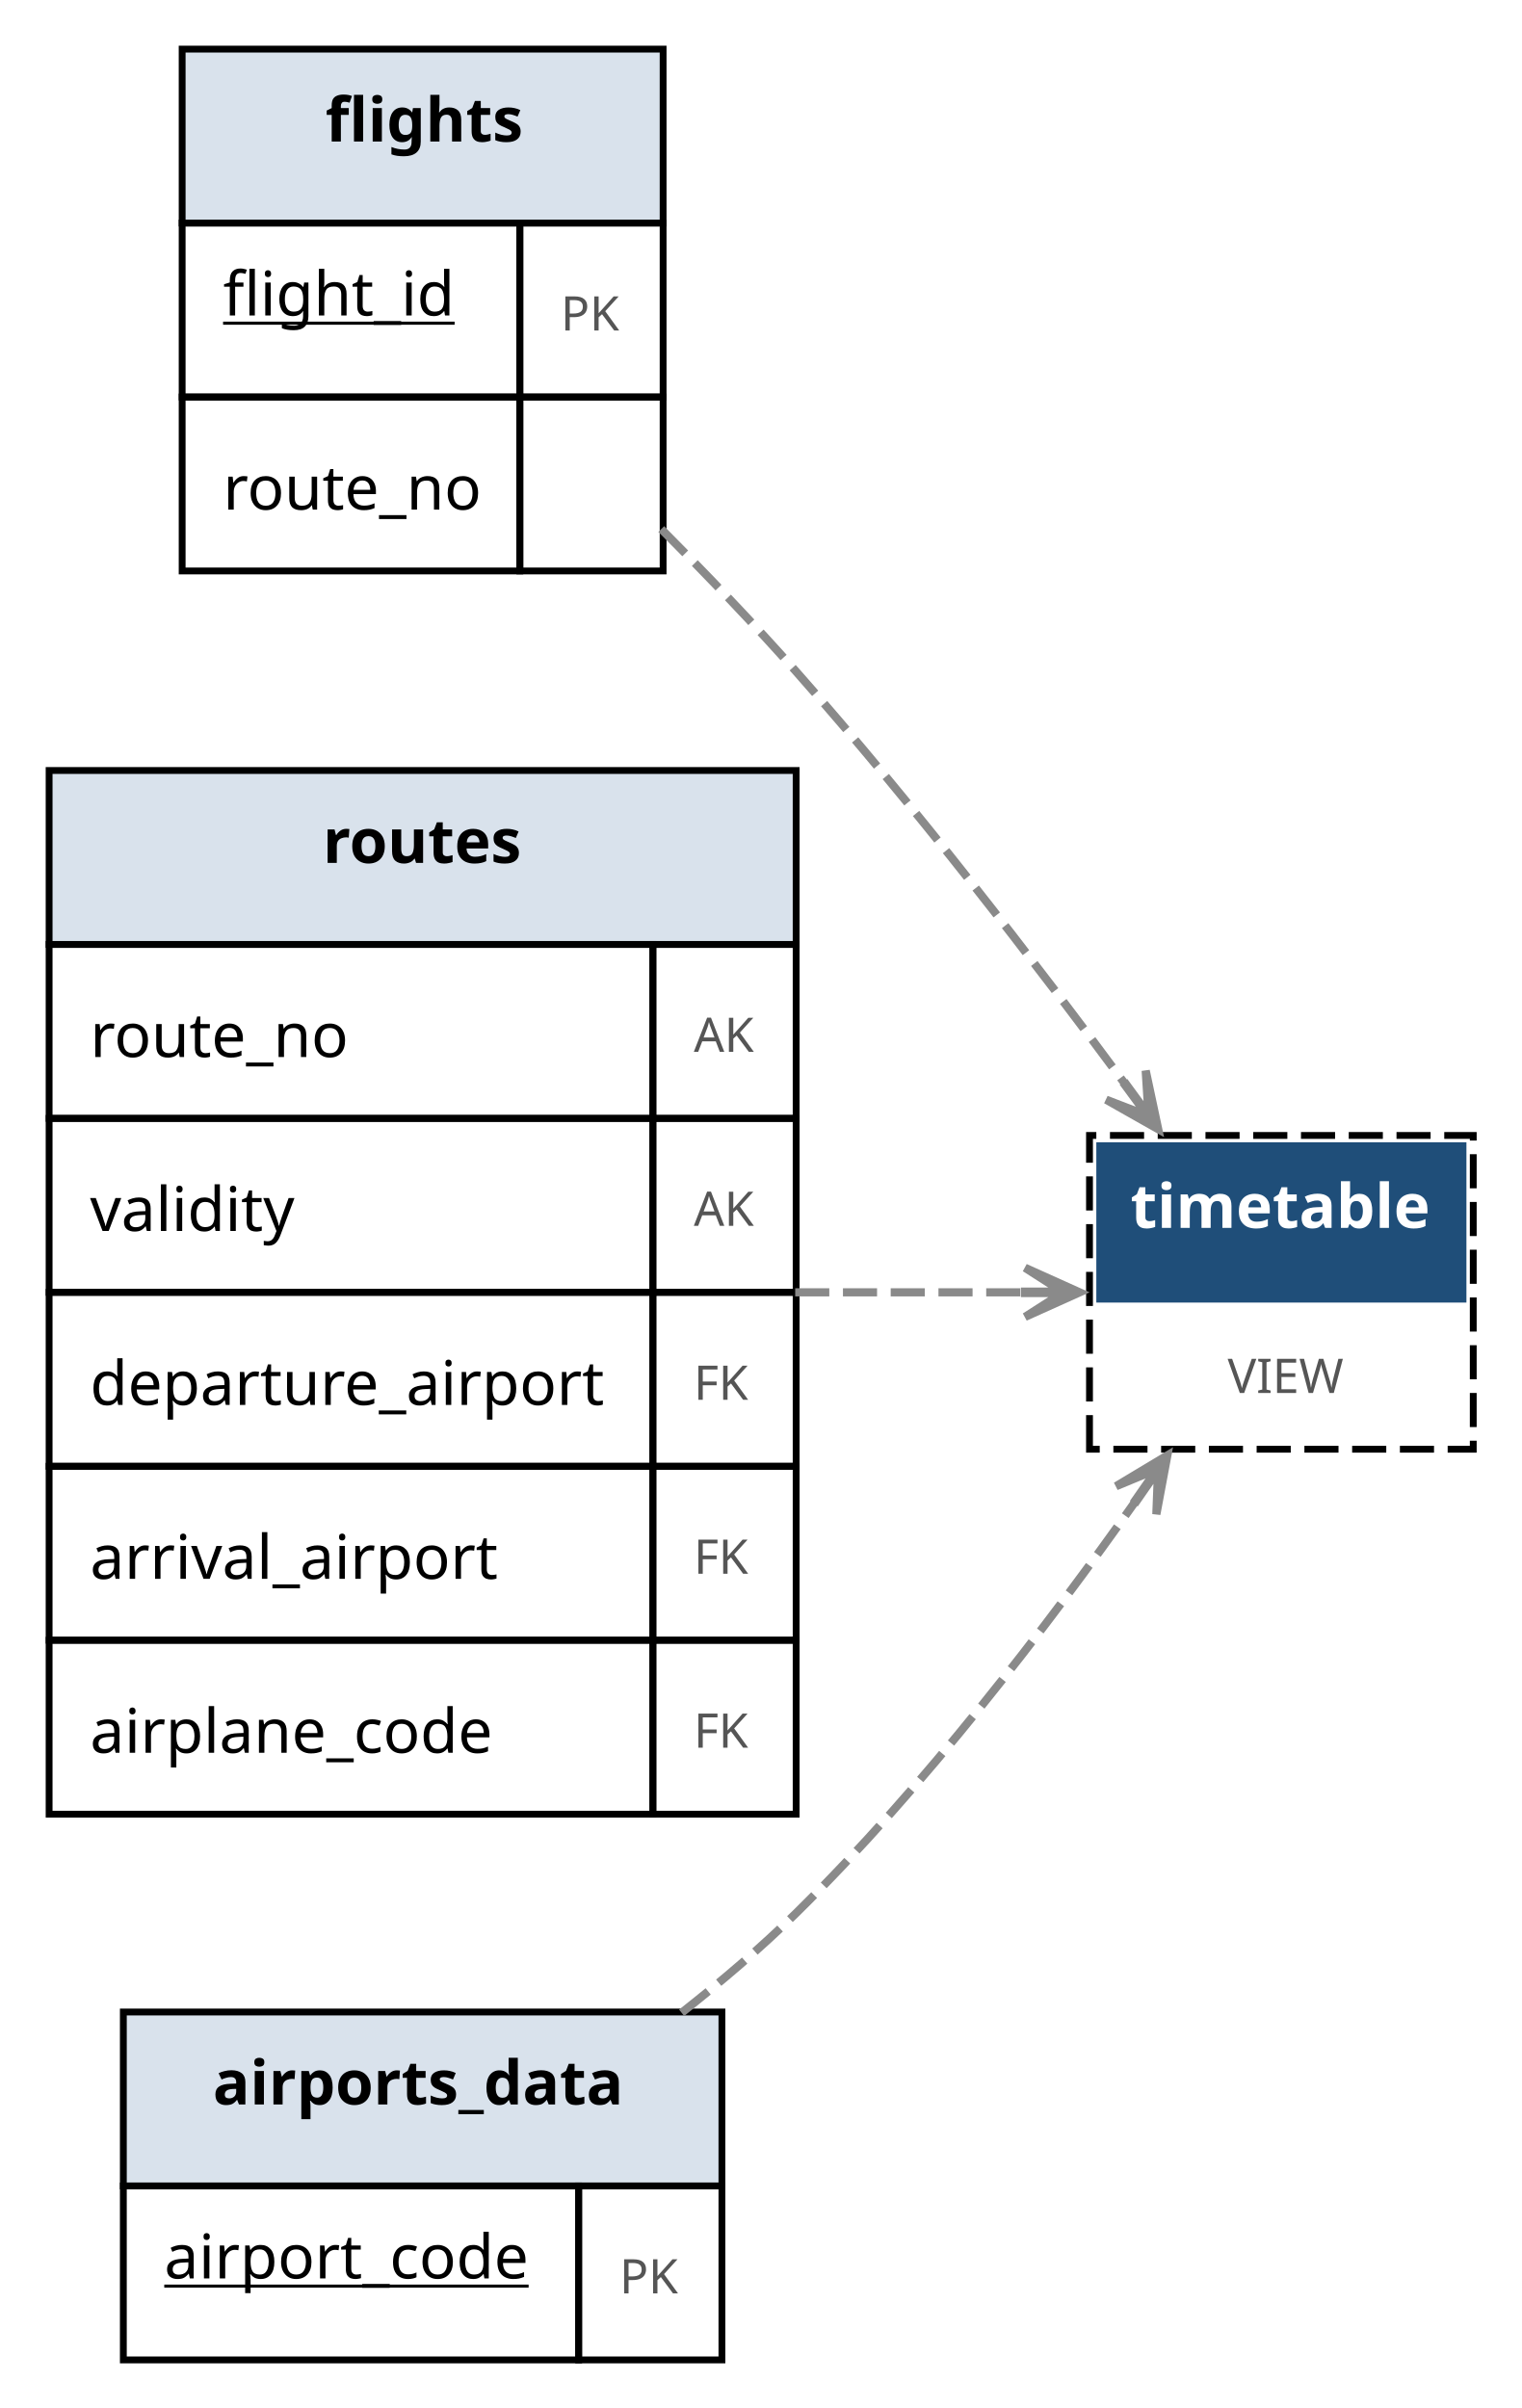
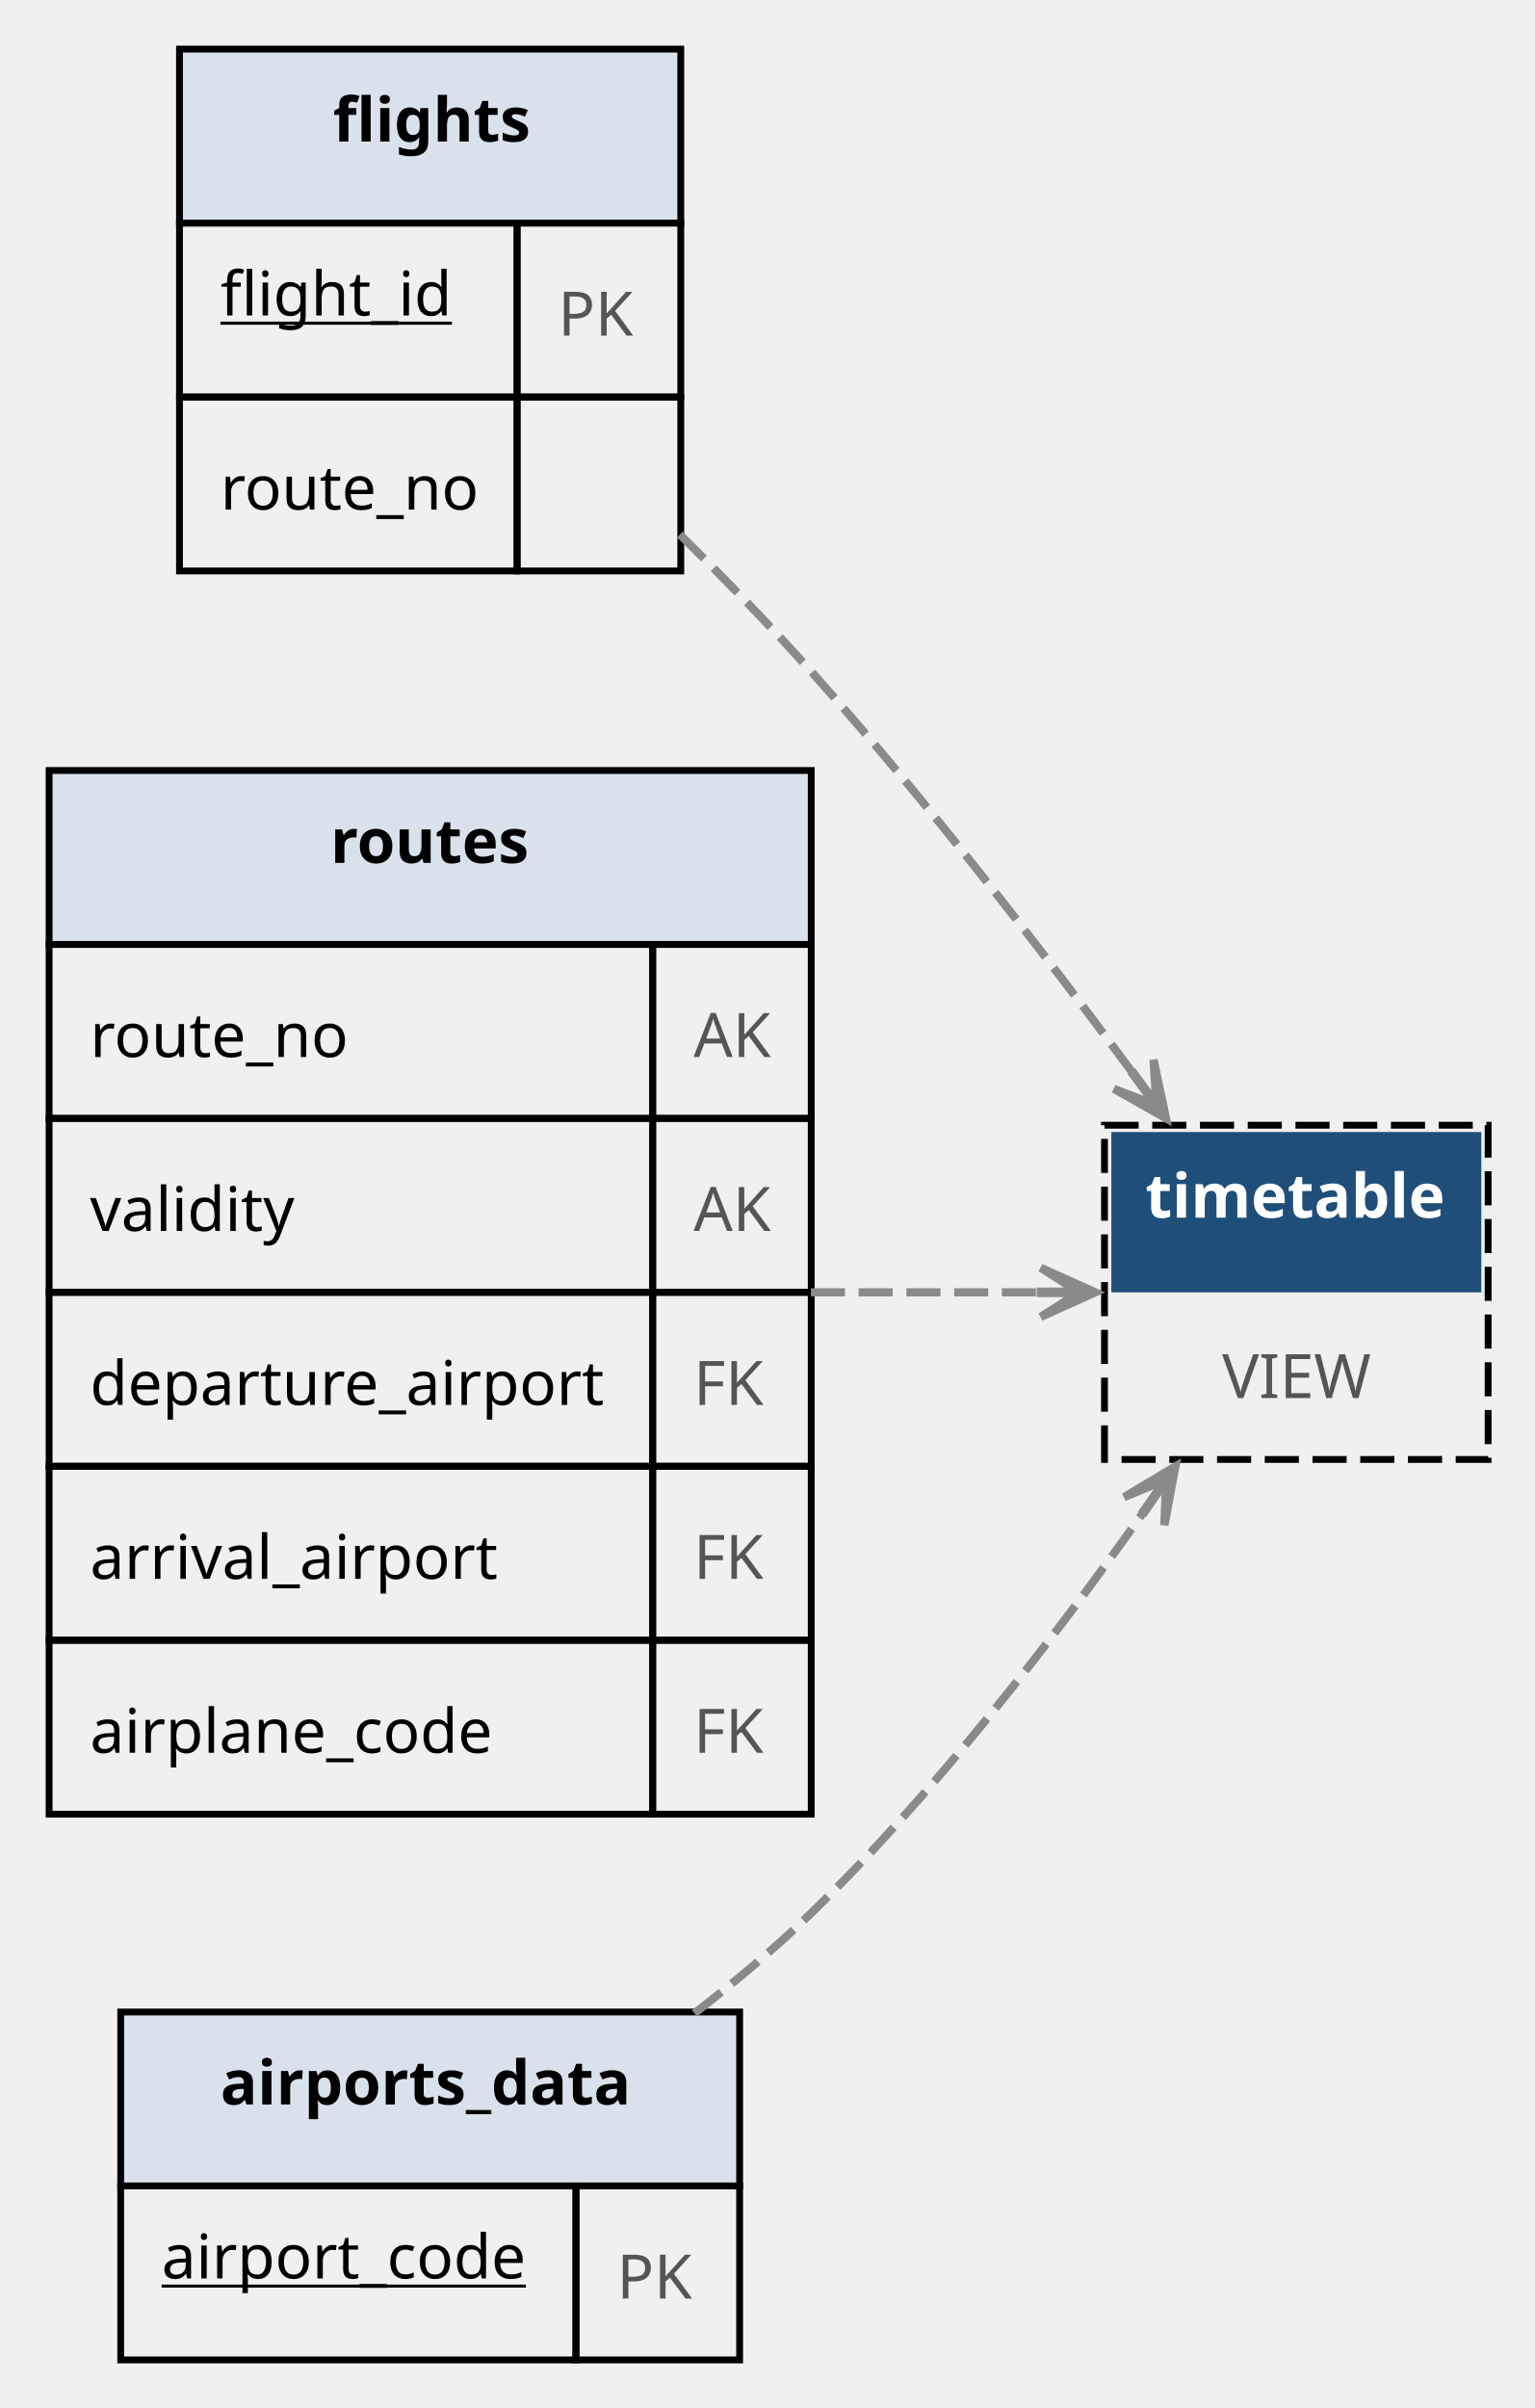
- <svg xmlns="http://www.w3.org/2000/svg" width="223pt" height="353pt" viewBox="0.00 0.00 223.00 353.00">
+ <svg xmlns="http://www.w3.org/2000/svg" width="225pt" height="353pt" viewBox="0.00 0.00 225.00 353.00">
  <g id="graph0" class="graph" transform="scale(1 1) rotate(0) translate(7.2 345.95)">
-     <polygon fill="white" stroke="none" points="-7.2,7.2 -7.2,-345.95 215.95,-345.95 215.95,7.2 -7.2,7.2" />
    <g id="node1" class="node">
-       <polygon fill="none" stroke="#000000" stroke-dasharray="5,2" points="152.5,-133.5 152.5,-179.5 208.75,-179.5 208.75,-133.5 152.5,-133.5" />
-       <polygon fill="#1f4e79" stroke="none" stroke-dasharray="5,2" points="153.5,-155 153.5,-178.5 207.75,-178.5 207.75,-155 153.5,-155" />
-       <text xml:space="preserve" text-anchor="start" x="158.5" y="-165.95" font-family="Noto Sans KR" font-weight="bold" font-size="9.00" fill="#ffffff">timetable</text>
-       <text xml:space="preserve" text-anchor="start" x="172.75" y="-141.75" font-family="Noto Sans KR" font-size="7.00" fill="#555555">VIEW</text>
+       <polygon fill="none" stroke="#000000" stroke-dasharray="5,2" points="154.75,-132 154.75,-181 211,-181 211,-132 154.75,-132" />
+       <polygon fill="#1f4e79" stroke="none" stroke-dasharray="5,2" points="155.75,-156.5 155.75,-180 210,-180 210,-156.5 155.75,-156.5" />
+       <text xml:space="preserve" text-anchor="start" x="160.75" y="-167.45" font-family="Noto Sans KR" font-weight="bold" font-size="9.00" fill="#ffffff">timetable</text>
+       <text xml:space="preserve" text-anchor="start" x="172" y="-141" font-family="Noto Sans KR" font-size="9.00" fill="#555555">VIEW</text>
    </g>
    <g id="node2" class="node">
-       <polygon fill="#d9e2ec" stroke="none" points="19.5,-313.25 19.5,-338.75 90,-338.75 90,-313.25 19.5,-313.25" />
-       <polygon fill="none" stroke="#000000" points="19.5,-313.25 19.5,-338.75 90,-338.75 90,-313.25 19.5,-313.25" />
-       <text xml:space="preserve" text-anchor="start" x="40.5" y="-325.2" font-family="Noto Sans KR" font-weight="bold" font-size="9.00" fill="#000000">flights</text>
-       <polygon fill="none" stroke="#000000" points="19.5,-287.75 19.5,-313.25 69,-313.25 69,-287.75 19.5,-287.75" />
-       <text xml:space="preserve" text-anchor="start" x="25.5" y="-299.7" font-family="Noto Sans KR" text-decoration="underline" font-size="9.00">flight_id</text>
-       <polygon fill="none" stroke="#000000" points="69,-287.75 69,-313.25 90,-313.25 90,-287.75 69,-287.75" />
-       <text xml:space="preserve" text-anchor="start" x="75" y="-297.5" font-family="Noto Sans KR" font-size="7.00" fill="#555555">PK</text>
-       <polygon fill="none" stroke="#000000" points="19.5,-262.25 19.5,-287.75 69,-287.75 69,-262.25 19.5,-262.25" />
-       <text xml:space="preserve" text-anchor="start" x="25.5" y="-271.25" font-family="Noto Sans KR" font-size="9.00">route_no</text>
-       <polygon fill="none" stroke="#000000" points="69,-262.25 69,-287.75 90,-287.75 90,-262.25 69,-262.25" />
-       <text xml:space="preserve" text-anchor="start" x="75" y="-271.25" font-family="Noto Sans KR" font-size="9.00"> </text>
+       <polygon fill="#d9e2ec" stroke="none" points="19.12,-313.25 19.12,-338.75 92.62,-338.75 92.62,-313.25 19.12,-313.25" />
+       <polygon fill="none" stroke="#000000" points="19.12,-313.25 19.12,-338.75 92.62,-338.75 92.62,-313.25 19.12,-313.25" />
+       <text xml:space="preserve" text-anchor="start" x="41.62" y="-325.2" font-family="Noto Sans KR" font-weight="bold" font-size="9.00" fill="#000000">flights</text>
+       <polygon fill="none" stroke="#000000" points="19.12,-287.75 19.12,-313.25 68.62,-313.25 68.62,-287.75 19.12,-287.75" />
+       <text xml:space="preserve" text-anchor="start" x="25.12" y="-299.7" font-family="Noto Sans KR" text-decoration="underline" font-size="9.00">flight_id</text>
+       <polygon fill="none" stroke="#000000" points="68.62,-287.75 68.62,-313.25 92.62,-313.25 92.62,-287.75 68.62,-287.75" />
+       <text xml:space="preserve" text-anchor="start" x="74.62" y="-296.75" font-family="Noto Sans KR" font-size="9.00" fill="#555555">PK</text>
+       <polygon fill="none" stroke="#000000" points="19.12,-262.25 19.12,-287.75 68.62,-287.75 68.62,-262.25 19.12,-262.25" />
+       <text xml:space="preserve" text-anchor="start" x="25.12" y="-271.25" font-family="Noto Sans KR" font-size="9.00">route_no</text>
+       <polygon fill="none" stroke="#000000" points="68.62,-262.25 68.62,-287.75 92.62,-287.75 92.62,-262.25 68.62,-262.25" />
+       <text xml:space="preserve" text-anchor="start" x="74.62" y="-271.25" font-family="Noto Sans KR" font-size="9.00"> </text>
    </g>
    <g id="edge1" class="edge">
-       <path fill="none" stroke="#8a8a8a" stroke-width="1.2" stroke-dasharray="5,2" d="M89.73,-268.39C96.45,-261.65 103.33,-254.47 109.5,-247.5 126.73,-228.03 144.6,-204.79 157.99,-186.67" />
-       <polygon fill="#8a8a8a" stroke="#8a8a8a" stroke-width="1.2" points="162.57,-180.42 160.74,-189 161.15,-182.52 157.92,-186.93 157.84,-186.87 157.76,-186.81 160.99,-182.41 154.94,-184.74 162.57,-180.42" />
+       <path fill="none" stroke="#8a8a8a" stroke-width="1.2" stroke-dasharray="5,2" d="M92.48,-267.59C99.06,-261.1 105.75,-254.21 111.75,-247.5 128.62,-228.64 145.99,-206.12 159.23,-188.2" />
+       <polygon fill="#8a8a8a" stroke="#8a8a8a" stroke-width="1.2" points="163.77,-182.01 161.94,-190.59 162.35,-184.12 159.12,-188.52 159.04,-188.46 158.96,-188.4 162.18,-184 156.13,-186.33 163.77,-182.01" />
    </g>
    <g id="node3" class="node">
-       <polygon fill="#d9e2ec" stroke="none" points="0,-207.5 0,-233 109.5,-233 109.5,-207.5 0,-207.5" />
-       <polygon fill="none" stroke="#000000" points="0,-207.5 0,-233 109.5,-233 109.5,-207.5 0,-207.5" />
-       <text xml:space="preserve" text-anchor="start" x="40.12" y="-219.45" font-family="Noto Sans KR" font-weight="bold" font-size="9.00" fill="#000000">routes</text>
+       <polygon fill="#d9e2ec" stroke="none" points="0,-207.5 0,-233 111.75,-233 111.75,-207.5 0,-207.5" />
+       <polygon fill="none" stroke="#000000" points="0,-207.5 0,-233 111.75,-233 111.75,-207.5 0,-207.5" />
+       <text xml:space="preserve" text-anchor="start" x="41.25" y="-219.45" font-family="Noto Sans KR" font-weight="bold" font-size="9.00" fill="#000000">routes</text>
      <polygon fill="none" stroke="#000000" points="0,-182 0,-207.5 88.5,-207.5 88.5,-182 0,-182" />
      <text xml:space="preserve" text-anchor="start" x="6" y="-191" font-family="Noto Sans KR" font-size="9.00">route_no</text>
-       <polygon fill="none" stroke="#000000" points="88.5,-182 88.5,-207.5 109.5,-207.5 109.5,-182 88.5,-182" />
-       <text xml:space="preserve" text-anchor="start" x="94.5" y="-191.75" font-family="Noto Sans KR" font-size="7.00" fill="#555555">AK</text>
+       <polygon fill="none" stroke="#000000" points="88.5,-182 88.5,-207.5 111.75,-207.5 111.75,-182 88.5,-182" />
+       <text xml:space="preserve" text-anchor="start" x="94.5" y="-191" font-family="Noto Sans KR" font-size="9.00" fill="#555555">AK</text>
      <polygon fill="none" stroke="#000000" points="0,-156.5 0,-182 88.5,-182 88.5,-156.5 0,-156.5" />
      <text xml:space="preserve" text-anchor="start" x="6" y="-165.5" font-family="Noto Sans KR" font-size="9.00">validity</text>
-       <polygon fill="none" stroke="#000000" points="88.5,-156.5 88.5,-182 109.5,-182 109.5,-156.5 88.5,-156.5" />
-       <text xml:space="preserve" text-anchor="start" x="94.5" y="-166.25" font-family="Noto Sans KR" font-size="7.00" fill="#555555">AK</text>
+       <polygon fill="none" stroke="#000000" points="88.5,-156.5 88.5,-182 111.75,-182 111.75,-156.5 88.5,-156.5" />
+       <text xml:space="preserve" text-anchor="start" x="94.5" y="-165.5" font-family="Noto Sans KR" font-size="9.00" fill="#555555">AK</text>
      <polygon fill="none" stroke="#000000" points="0,-131 0,-156.5 88.5,-156.5 88.5,-131 0,-131" />
      <text xml:space="preserve" text-anchor="start" x="6" y="-140" font-family="Noto Sans KR" font-size="9.00">departure_airport</text>
-       <polygon fill="none" stroke="#000000" points="88.5,-131 88.5,-156.5 109.5,-156.5 109.5,-131 88.5,-131" />
-       <text xml:space="preserve" text-anchor="start" x="94.5" y="-140.75" font-family="Noto Sans KR" font-size="7.00" fill="#555555">FK</text>
+       <polygon fill="none" stroke="#000000" points="88.5,-131 88.5,-156.5 111.75,-156.5 111.75,-131 88.5,-131" />
+       <text xml:space="preserve" text-anchor="start" x="94.5" y="-140" font-family="Noto Sans KR" font-size="9.00" fill="#555555">FK</text>
      <polygon fill="none" stroke="#000000" points="0,-105.5 0,-131 88.5,-131 88.5,-105.5 0,-105.5" />
      <text xml:space="preserve" text-anchor="start" x="6" y="-114.5" font-family="Noto Sans KR" font-size="9.00">arrival_airport</text>
-       <polygon fill="none" stroke="#000000" points="88.5,-105.5 88.5,-131 109.5,-131 109.5,-105.5 88.5,-105.5" />
-       <text xml:space="preserve" text-anchor="start" x="94.5" y="-115.25" font-family="Noto Sans KR" font-size="7.00" fill="#555555">FK</text>
+       <polygon fill="none" stroke="#000000" points="88.5,-105.5 88.5,-131 111.75,-131 111.75,-105.5 88.5,-105.5" />
+       <text xml:space="preserve" text-anchor="start" x="94.5" y="-114.5" font-family="Noto Sans KR" font-size="9.00" fill="#555555">FK</text>
      <polygon fill="none" stroke="#000000" points="0,-80 0,-105.5 88.5,-105.5 88.5,-80 0,-80" />
      <text xml:space="preserve" text-anchor="start" x="6" y="-89" font-family="Noto Sans KR" font-size="9.00">airplane_code</text>
-       <polygon fill="none" stroke="#000000" points="88.5,-80 88.5,-105.5 109.5,-105.5 109.5,-80 88.5,-80" />
-       <text xml:space="preserve" text-anchor="start" x="94.5" y="-89.75" font-family="Noto Sans KR" font-size="7.00" fill="#555555">FK</text>
+       <polygon fill="none" stroke="#000000" points="88.5,-80 88.5,-105.5 111.75,-105.5 111.75,-80 88.5,-80" />
+       <text xml:space="preserve" text-anchor="start" x="94.5" y="-89" font-family="Noto Sans KR" font-size="9.00" fill="#555555">FK</text>
    </g>
    <g id="edge2" class="edge">
-       <path fill="none" stroke="#8a8a8a" stroke-width="1.2" stroke-dasharray="5,2" d="M109.36,-156.5C120.78,-156.5 132.58,-156.5 143.17,-156.5" />
-       <polygon fill="#8a8a8a" stroke="#8a8a8a" stroke-width="1.2" points="151.05,-156.5 143.05,-160.1 148.51,-156.6 143.05,-156.6 143.05,-156.5 143.05,-156.4 148.51,-156.4 143.05,-152.9 151.05,-156.5" />
+       <path fill="none" stroke="#8a8a8a" stroke-width="1.2" stroke-dasharray="5,2" d="M111.7,-156.5C123.15,-156.5 134.95,-156.5 145.53,-156.5" />
+       <polygon fill="#8a8a8a" stroke="#8a8a8a" stroke-width="1.2" points="153.4,-156.5 145.4,-160.1 150.86,-156.6 145.4,-156.6 145.4,-156.5 145.4,-156.4 150.86,-156.4 145.4,-152.9 153.4,-156.5" />
    </g>
    <g id="node4" class="node">
-       <polygon fill="#d9e2ec" stroke="none" points="10.88,-25.5 10.88,-51 98.62,-51 98.62,-25.5 10.88,-25.5" />
-       <polygon fill="none" stroke="#000000" points="10.88,-25.5 10.88,-51 98.62,-51 98.62,-25.5 10.88,-25.5" />
-       <text xml:space="preserve" text-anchor="start" x="24" y="-37.45" font-family="Noto Sans KR" font-weight="bold" font-size="9.00" fill="#000000">airports_data</text>
-       <polygon fill="none" stroke="#000000" points="10.88,0 10.88,-25.5 77.62,-25.5 77.62,0 10.88,0" />
-       <text xml:space="preserve" text-anchor="start" x="16.88" y="-11.95" font-family="Noto Sans KR" text-decoration="underline" font-size="9.00">airport_code</text>
-       <polygon fill="none" stroke="#000000" points="77.62,0 77.62,-25.5 98.62,-25.5 98.62,0 77.62,0" />
-       <text xml:space="preserve" text-anchor="start" x="83.62" y="-9.75" font-family="Noto Sans KR" font-size="7.00" fill="#555555">PK</text>
+       <polygon fill="#d9e2ec" stroke="none" points="10.5,-25.5 10.5,-51 101.25,-51 101.25,-25.5 10.5,-25.5" />
+       <polygon fill="none" stroke="#000000" points="10.5,-25.5 10.5,-51 101.25,-51 101.25,-25.5 10.5,-25.5" />
+       <text xml:space="preserve" text-anchor="start" x="25.12" y="-37.45" font-family="Noto Sans KR" font-weight="bold" font-size="9.00" fill="#000000">airports_data</text>
+       <polygon fill="none" stroke="#000000" points="10.5,0 10.5,-25.5 77.25,-25.5 77.25,0 10.5,0" />
+       <text xml:space="preserve" text-anchor="start" x="16.5" y="-11.95" font-family="Noto Sans KR" text-decoration="underline" font-size="9.00">airport_code</text>
+       <polygon fill="none" stroke="#000000" points="77.25,0 77.25,-25.5 101.25,-25.5 101.25,0 77.25,0" />
+       <text xml:space="preserve" text-anchor="start" x="83.25" y="-9" font-family="Noto Sans KR" font-size="9.00" fill="#555555">PK</text>
    </g>
    <g id="edge3" class="edge">
-       <path fill="none" stroke="#8a8a8a" stroke-width="1.2" stroke-dasharray="5,2" d="M92.71,-50.89C98.55,-55.49 104.36,-60.44 109.5,-65.5 128.29,-83.98 146.36,-107.62 159.46,-126.18" />
-       <polygon fill="#8a8a8a" stroke="#8a8a8a" stroke-width="1.2" points="163.91,-132.59 156.39,-128.08 162.38,-130.56 159.26,-126.08 159.35,-126.02 159.43,-125.96 162.55,-130.45 162.3,-123.97 163.91,-132.59" />
+       <path fill="none" stroke="#8a8a8a" stroke-width="1.2" stroke-dasharray="5,2" d="M94.63,-50.81C100.59,-55.43 106.51,-60.4 111.75,-65.5 130.13,-83.4 147.74,-106.28 160.72,-124.63" />
+       <polygon fill="#8a8a8a" stroke="#8a8a8a" stroke-width="1.2" points="165.15,-130.98 157.62,-126.48 163.62,-128.96 160.49,-124.48 160.58,-124.42 160.66,-124.36 163.78,-128.84 163.53,-122.36 165.15,-130.98" />
    </g>
  </g>
</svg>
